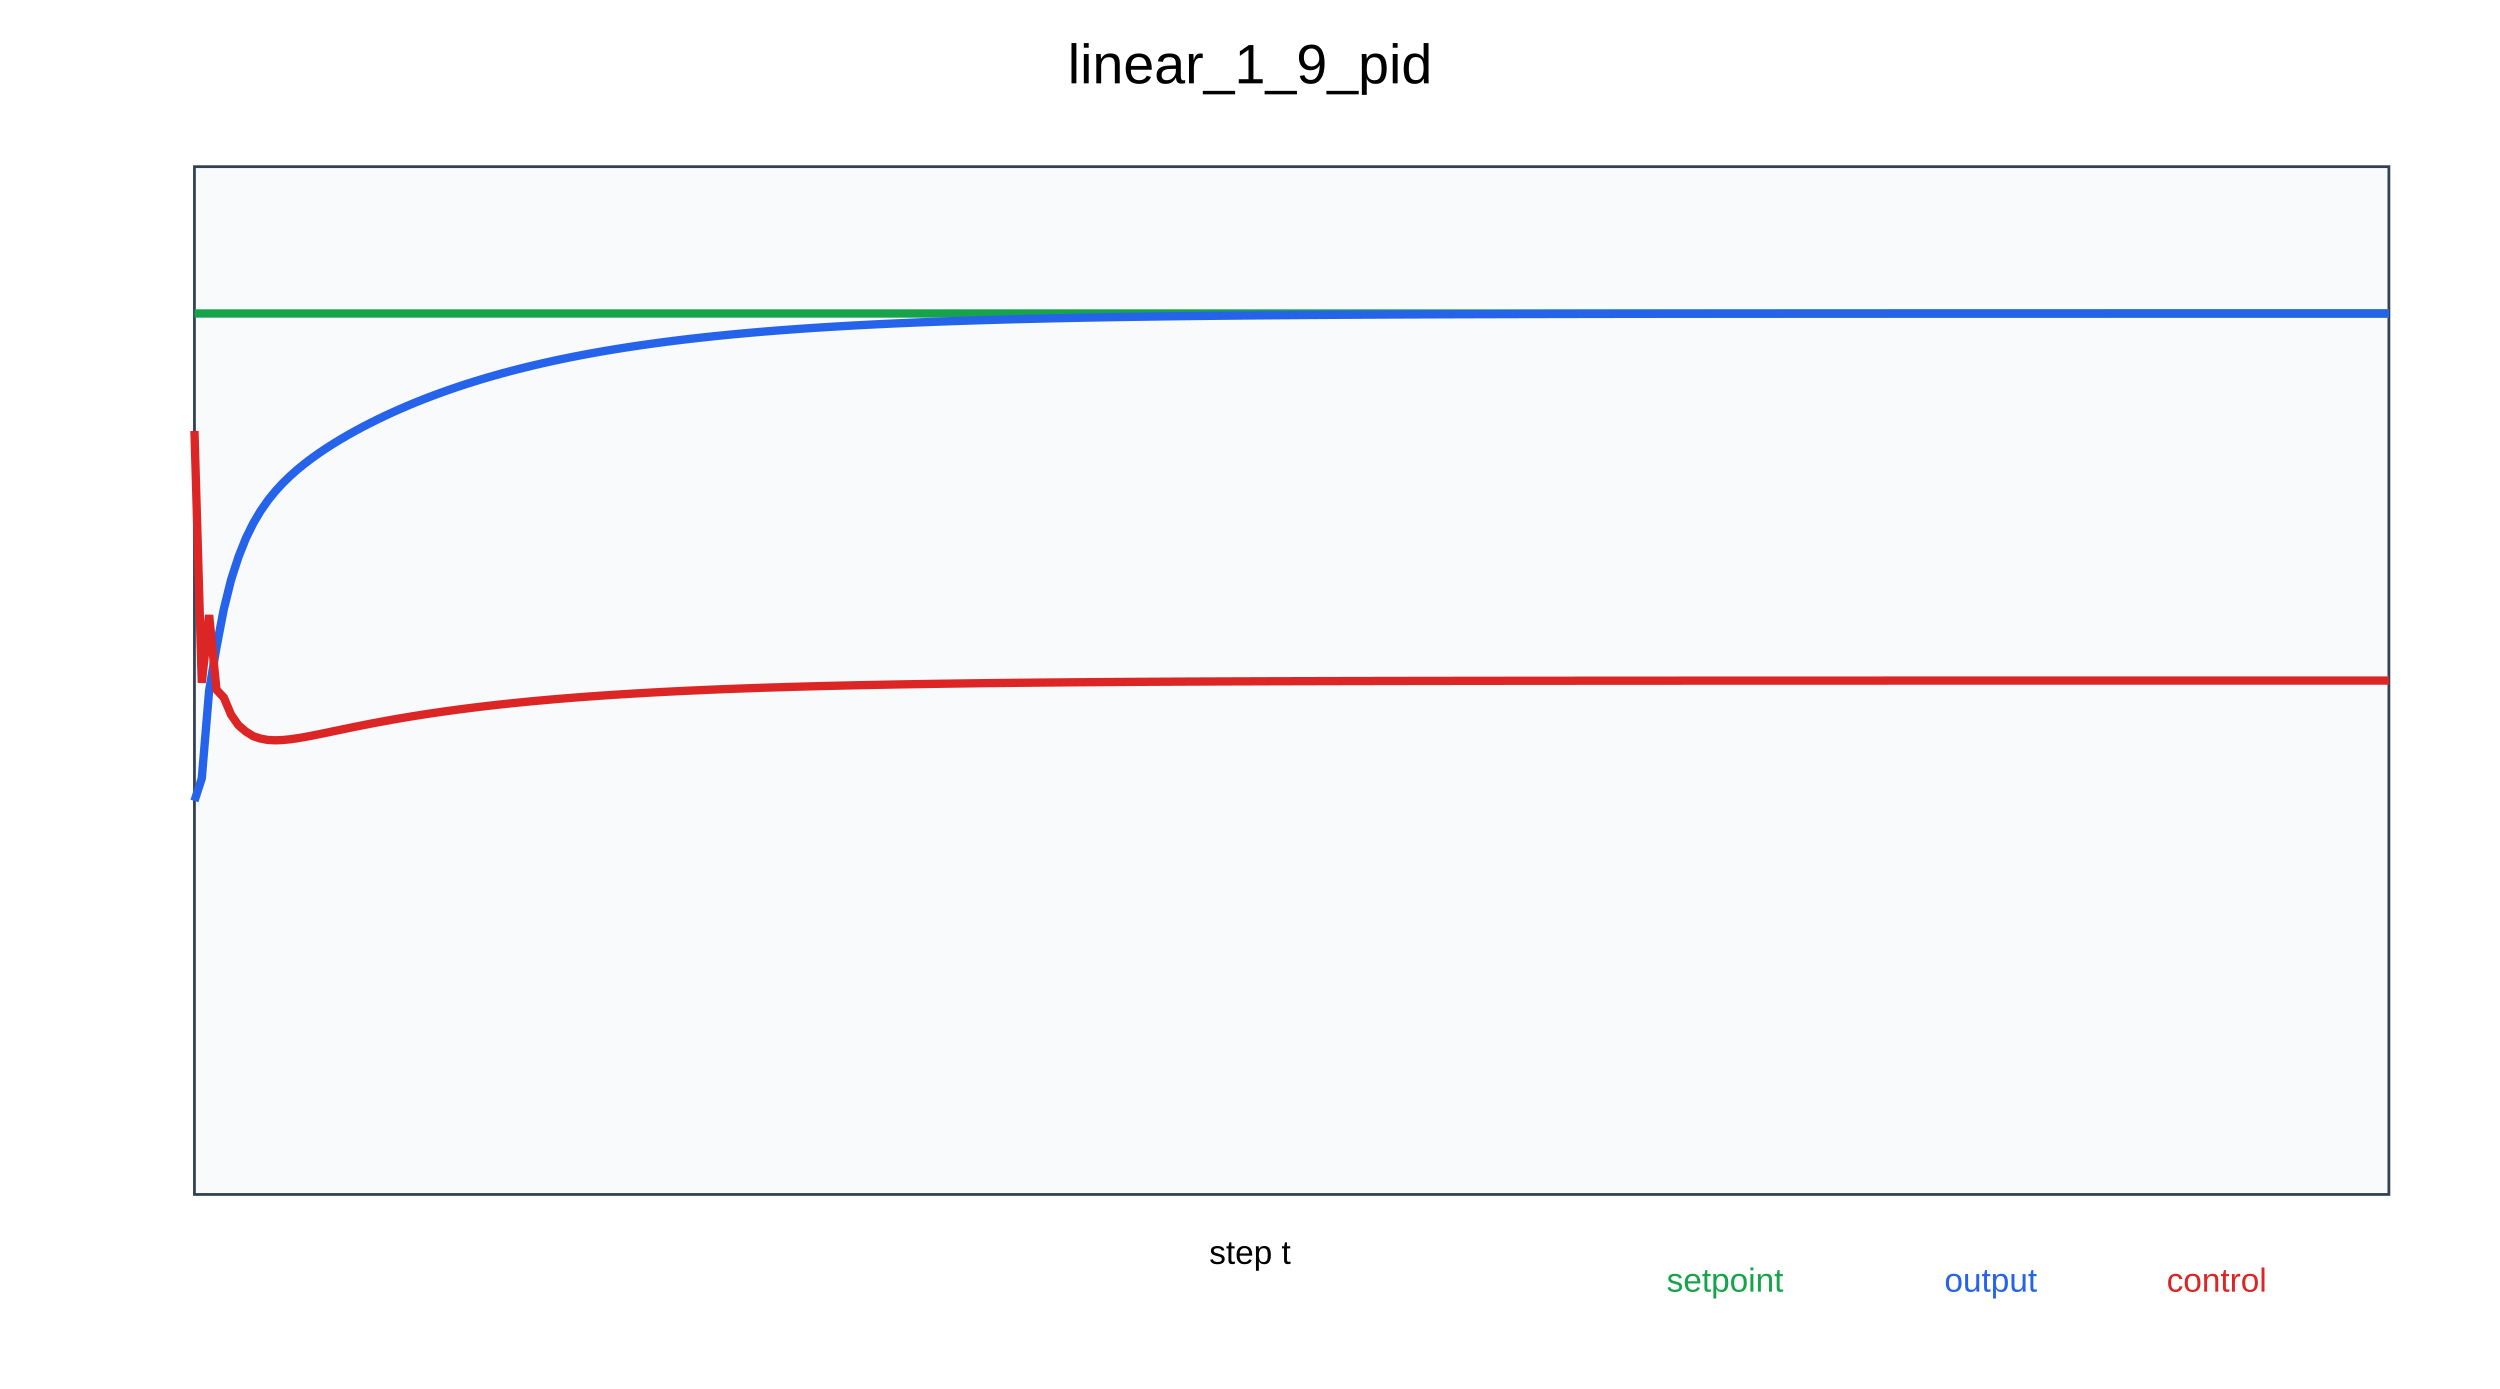
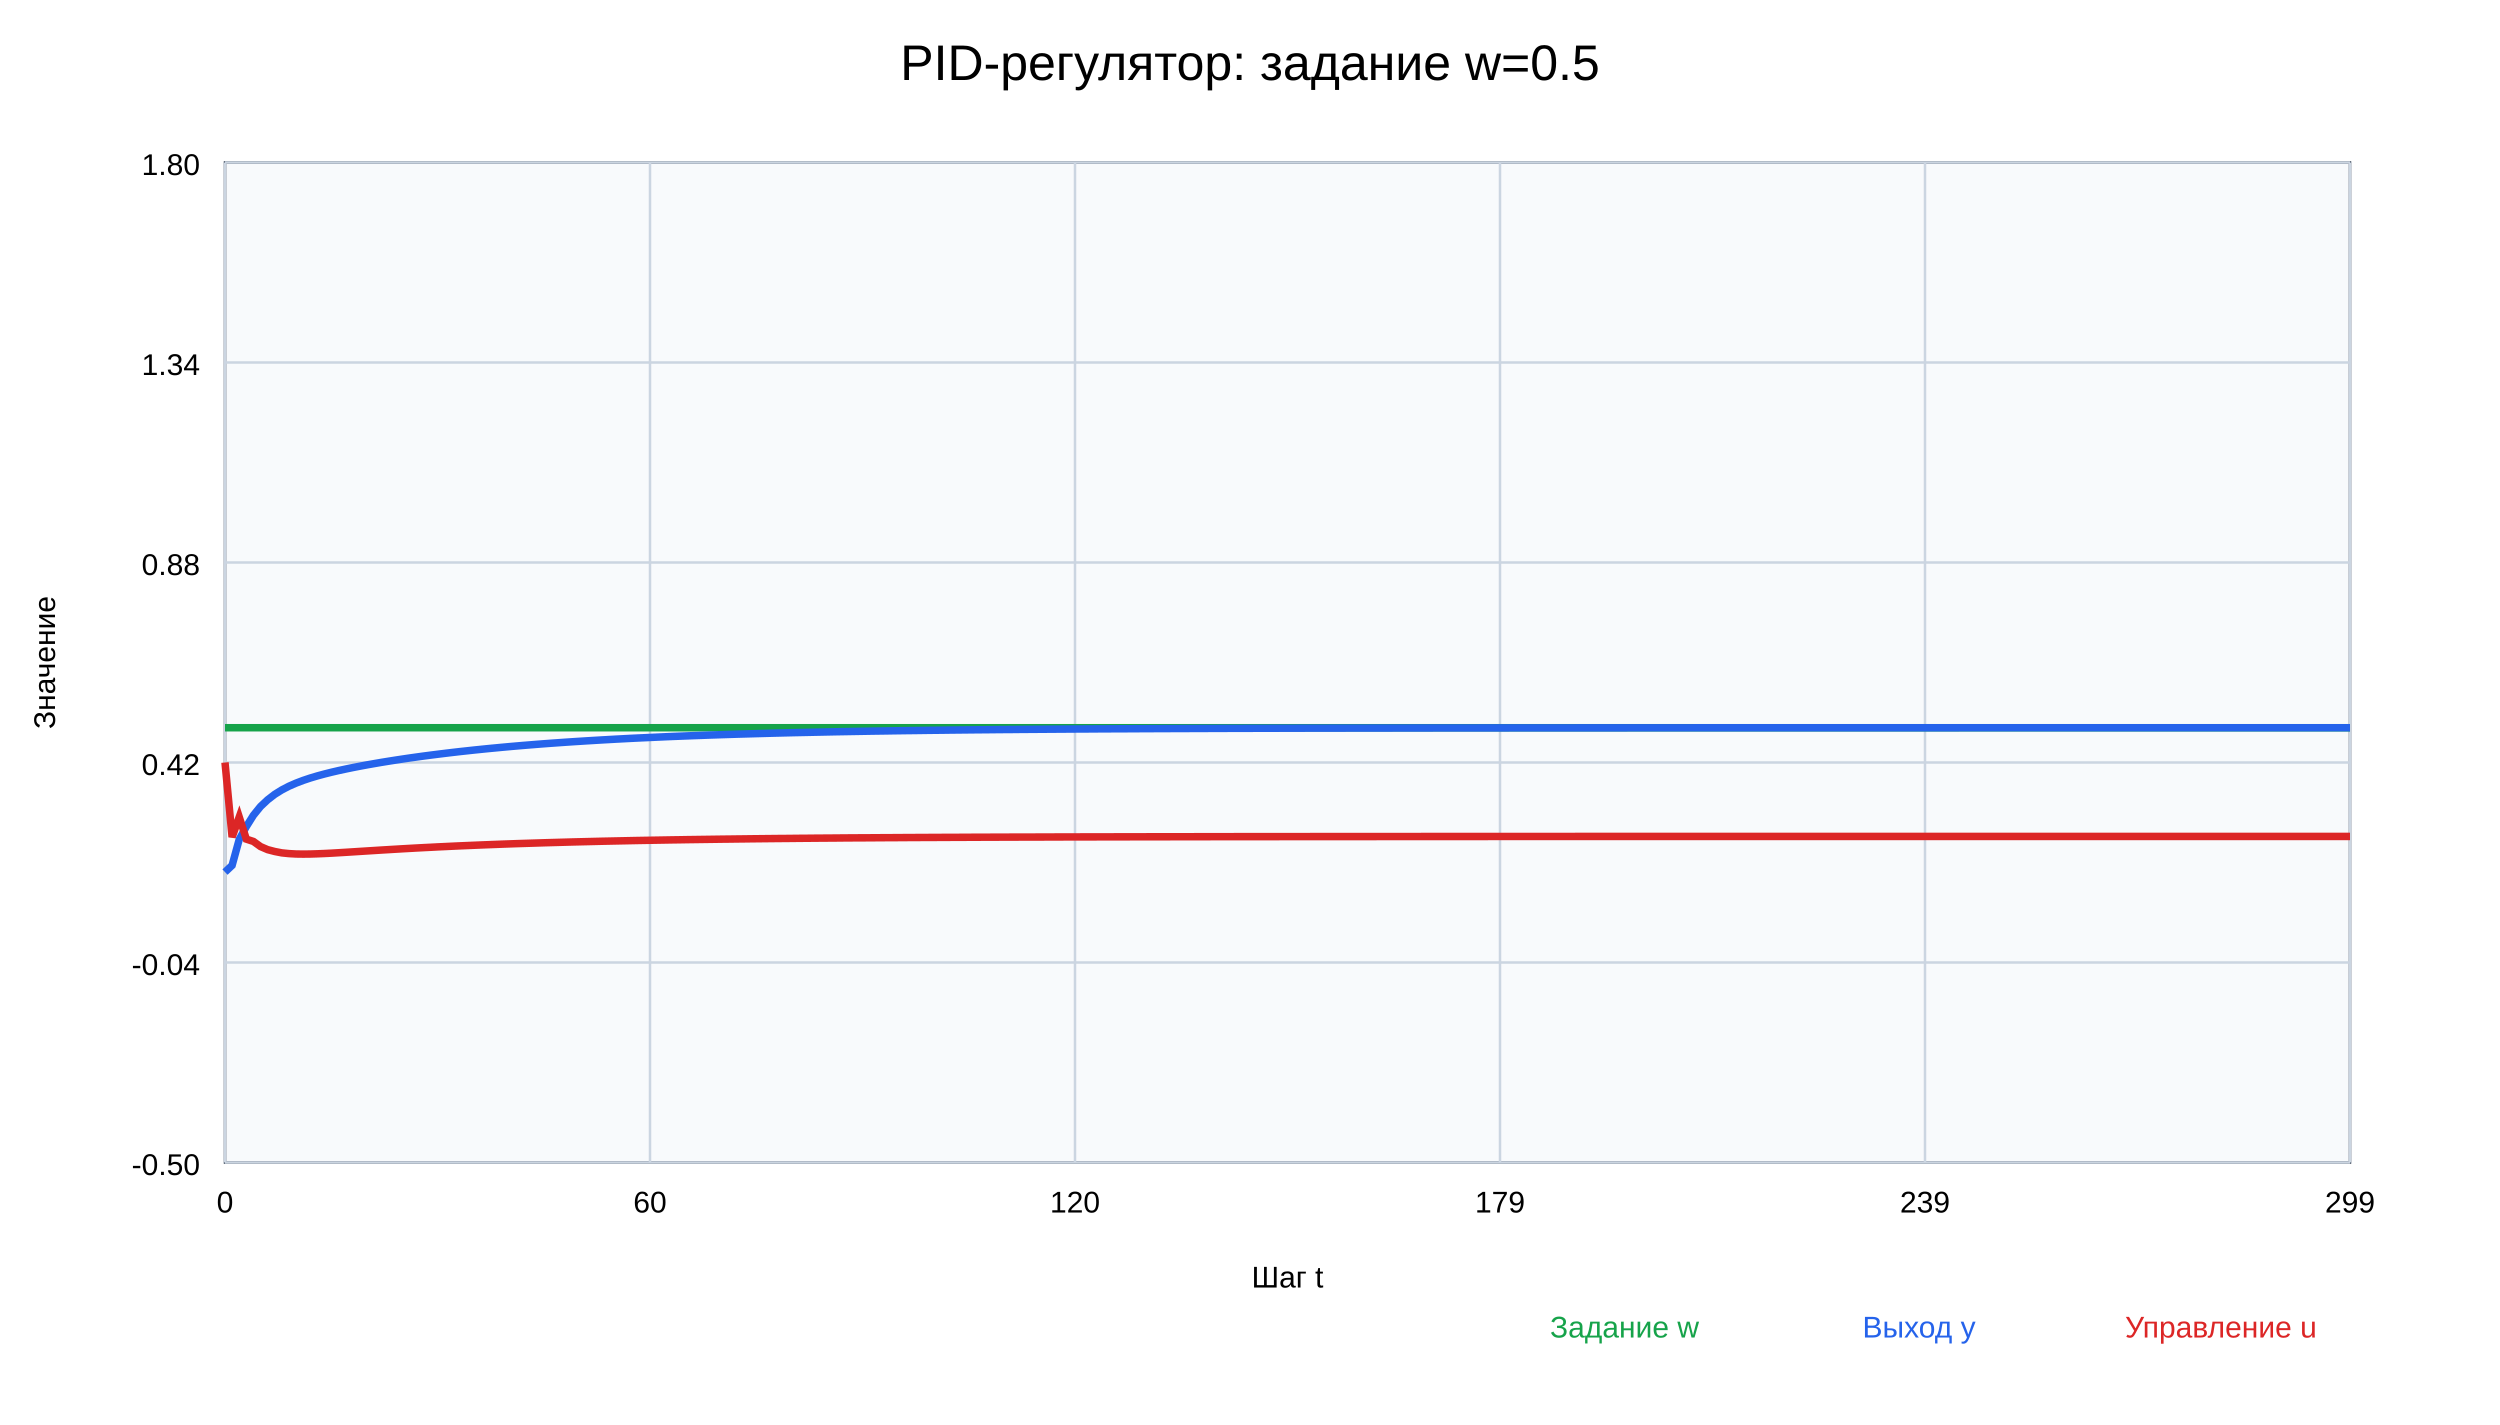
- <svg xmlns="http://www.w3.org/2000/svg" width="900" height="500">
-   <rect x="0" y="0" width="900" height="500" fill="white" />
-   <text x="450" y="30" text-anchor="middle" font-family="Arial" font-size="20">linear_1_9_pid</text>
-   <rect x="70" y="60" width="790" height="370" fill="#f8fafc" stroke="#334155" />
-   <polyline fill="none" stroke="#16a34a" stroke-width="3" points="70,112.857 72.642,112.857 75.284,112.857 77.926,112.857 80.569,112.857 83.211,112.857 85.853,112.857 88.495,112.857 91.137,112.857 93.779,112.857 96.421,112.857 99.064,112.857 101.706,112.857 104.348,112.857 106.99,112.857 109.632,112.857 112.274,112.857 114.916,112.857 117.559,112.857 120.201,112.857 122.843,112.857 125.485,112.857 128.127,112.857 130.769,112.857 133.411,112.857 136.054,112.857 138.696,112.857 141.338,112.857 143.98,112.857 146.622,112.857 149.264,112.857 151.906,112.857 154.548,112.857 157.191,112.857 159.833,112.857 162.475,112.857 165.117,112.857 167.759,112.857 170.401,112.857 173.043,112.857 175.686,112.857 178.328,112.857 180.97,112.857 183.612,112.857 186.254,112.857 188.896,112.857 191.538,112.857 194.181,112.857 196.823,112.857 199.465,112.857 202.107,112.857 204.749,112.857 207.391,112.857 210.033,112.857 212.676,112.857 215.318,112.857 217.96,112.857 220.602,112.857 223.244,112.857 225.886,112.857 228.528,112.857 231.171,112.857 233.813,112.857 236.455,112.857 239.097,112.857 241.739,112.857 244.381,112.857 247.023,112.857 249.666,112.857 252.308,112.857 254.95,112.857 257.592,112.857 260.234,112.857 262.876,112.857 265.518,112.857 268.161,112.857 270.803,112.857 273.445,112.857 276.087,112.857 278.729,112.857 281.371,112.857 284.013,112.857 286.656,112.857 289.298,112.857 291.94,112.857 294.582,112.857 297.224,112.857 299.866,112.857 302.508,112.857 305.151,112.857 307.793,112.857 310.435,112.857 313.077,112.857 315.719,112.857 318.361,112.857 321.003,112.857 323.645,112.857 326.288,112.857 328.93,112.857 331.572,112.857 334.214,112.857 336.856,112.857 339.498,112.857 342.14,112.857 344.783,112.857 347.425,112.857 350.067,112.857 352.709,112.857 355.351,112.857 357.993,112.857 360.635,112.857 363.278,112.857 365.92,112.857 368.562,112.857 371.204,112.857 373.846,112.857 376.488,112.857 379.13,112.857 381.773,112.857 384.415,112.857 387.057,112.857 389.699,112.857 392.341,112.857 394.983,112.857 397.625,112.857 400.268,112.857 402.91,112.857 405.552,112.857 408.194,112.857 410.836,112.857 413.478,112.857 416.12,112.857 418.763,112.857 421.405,112.857 424.047,112.857 426.689,112.857 429.331,112.857 431.973,112.857 434.615,112.857 437.258,112.857 439.9,112.857 442.542,112.857 445.184,112.857 447.826,112.857 450.468,112.857 453.11,112.857 455.753,112.857 458.395,112.857 461.037,112.857 463.679,112.857 466.321,112.857 468.963,112.857 471.605,112.857 474.247,112.857 476.89,112.857 479.532,112.857 482.174,112.857 484.816,112.857 487.458,112.857 490.1,112.857 492.742,112.857 495.385,112.857 498.027,112.857 500.669,112.857 503.311,112.857 505.953,112.857 508.595,112.857 511.237,112.857 513.88,112.857 516.522,112.857 519.164,112.857 521.806,112.857 524.448,112.857 527.09,112.857 529.732,112.857 532.375,112.857 535.017,112.857 537.659,112.857 540.301,112.857 542.943,112.857 545.585,112.857 548.227,112.857 550.87,112.857 553.512,112.857 556.154,112.857 558.796,112.857 561.438,112.857 564.08,112.857 566.722,112.857 569.365,112.857 572.007,112.857 574.649,112.857 577.291,112.857 579.933,112.857 582.575,112.857 585.217,112.857 587.86,112.857 590.502,112.857 593.144,112.857 595.786,112.857 598.428,112.857 601.07,112.857 603.712,112.857 606.355,112.857 608.997,112.857 611.639,112.857 614.281,112.857 616.923,112.857 619.565,112.857 622.207,112.857 624.849,112.857 627.492,112.857 630.134,112.857 632.776,112.857 635.418,112.857 638.06,112.857 640.702,112.857 643.344,112.857 645.987,112.857 648.629,112.857 651.271,112.857 653.913,112.857 656.555,112.857 659.197,112.857 661.839,112.857 664.482,112.857 667.124,112.857 669.766,112.857 672.408,112.857 675.05,112.857 677.692,112.857 680.334,112.857 682.977,112.857 685.619,112.857 688.261,112.857 690.903,112.857 693.545,112.857 696.187,112.857 698.829,112.857 701.472,112.857 704.114,112.857 706.756,112.857 709.398,112.857 712.04,112.857 714.682,112.857 717.324,112.857 719.967,112.857 722.609,112.857 725.251,112.857 727.893,112.857 730.535,112.857 733.177,112.857 735.819,112.857 738.462,112.857 741.104,112.857 743.746,112.857 746.388,112.857 749.03,112.857 751.672,112.857 754.314,112.857 756.957,112.857 759.599,112.857 762.241,112.857 764.883,112.857 767.525,112.857 770.167,112.857 772.809,112.857 775.452,112.857 778.094,112.857 780.736,112.857 783.378,112.857 786.02,112.857 788.662,112.857 791.304,112.857 793.946,112.857 796.589,112.857 799.231,112.857 801.873,112.857 804.515,112.857 807.157,112.857 809.799,112.857 812.441,112.857 815.084,112.857 817.726,112.857 820.368,112.857 823.01,112.857 825.652,112.857 828.294,112.857 830.936,112.857 833.579,112.857 836.221,112.857 838.863,112.857 841.505,112.857 844.147,112.857 846.789,112.857 849.431,112.857 852.074,112.857 854.716,112.857 857.358,112.857 860,112.857 " />
-   <polyline fill="none" stroke="#2563eb" stroke-width="3" points="70,288.343 72.642,280.207 75.284,248.625 77.926,233.075 80.569,219.298 83.211,208.634 85.853,200.499 88.495,193.818 91.137,188.452 93.779,183.969 96.421,180.177 99.064,176.902 101.706,174.019 104.348,171.44 106.99,169.097 109.632,166.944 112.274,164.941 114.916,163.065 117.559,161.293 120.201,159.61 122.843,158.007 125.485,156.473 128.127,155.001 130.769,153.587 133.411,152.227 136.054,150.916 138.696,149.651 141.338,148.431 143.98,147.253 146.622,146.115 149.264,145.016 151.906,143.953 154.548,142.926 157.191,141.934 159.833,140.974 162.475,140.046 165.117,139.149 167.759,138.282 170.401,137.443 173.043,136.632 175.686,135.848 178.328,135.09 180.97,134.356 183.612,133.647 186.254,132.962 188.896,132.299 191.538,131.658 194.181,131.038 196.823,130.438 199.465,129.858 202.107,129.298 204.749,128.755 207.391,128.231 210.033,127.724 212.676,127.234 215.318,126.76 217.96,126.301 220.602,125.858 223.244,125.429 225.886,125.014 228.528,124.614 231.171,124.226 233.813,123.851 236.455,123.488 239.097,123.138 241.739,122.799 244.381,122.471 247.023,122.154 249.666,121.847 252.308,121.551 254.95,121.264 257.592,120.987 260.234,120.719 262.876,120.46 265.518,120.209 268.161,119.966 270.803,119.732 273.445,119.505 276.087,119.286 278.729,119.074 281.371,118.869 284.013,118.671 286.656,118.479 289.298,118.294 291.94,118.114 294.582,117.941 297.224,117.773 299.866,117.611 302.508,117.454 305.151,117.303 307.793,117.156 310.435,117.014 313.077,116.877 315.719,116.745 318.361,116.616 321.003,116.493 323.645,116.373 326.288,116.257 328.93,116.145 331.572,116.036 334.214,115.931 336.856,115.83 339.498,115.732 342.14,115.637 344.783,115.545 347.425,115.457 350.067,115.371 352.709,115.288 355.351,115.208 357.993,115.13 360.635,115.055 363.278,114.983 365.92,114.913 368.562,114.845 371.204,114.78 373.846,114.716 376.488,114.655 379.13,114.596 381.773,114.538 384.415,114.483 387.057,114.429 389.699,114.377 392.341,114.327 394.983,114.279 397.625,114.232 400.268,114.186 402.91,114.143 405.552,114.1 408.194,114.059 410.836,114.02 413.478,113.981 416.12,113.944 418.763,113.908 421.405,113.874 424.047,113.84 426.689,113.808 429.331,113.776 431.973,113.746 434.615,113.717 437.258,113.688 439.9,113.661 442.542,113.635 445.184,113.609 447.826,113.584 450.468,113.56 453.11,113.537 455.753,113.515 458.395,113.493 461.037,113.472 463.679,113.452 466.321,113.432 468.963,113.413 471.605,113.395 474.247,113.377 476.89,113.36 479.532,113.343 482.174,113.327 484.816,113.312 487.458,113.297 490.1,113.282 492.742,113.268 495.385,113.255 498.027,113.242 500.669,113.229 503.311,113.217 505.953,113.205 508.595,113.193 511.237,113.182 513.88,113.171 516.522,113.161 519.164,113.151 521.806,113.141 524.448,113.132 527.09,113.123 529.732,113.114 532.375,113.106 535.017,113.098 537.659,113.09 540.301,113.082 542.943,113.075 545.585,113.067 548.227,113.06 550.87,113.054 553.512,113.047 556.154,113.041 558.796,113.035 561.438,113.029 564.08,113.023 566.722,113.018 569.365,113.013 572.007,113.007 574.649,113.003 577.291,112.998 579.933,112.993 582.575,112.989 585.217,112.984 587.86,112.98 590.502,112.976 593.144,112.972 595.786,112.968 598.428,112.965 601.07,112.961 603.712,112.958 606.355,112.954 608.997,112.951 611.639,112.948 614.281,112.945 616.923,112.942 619.565,112.939 622.207,112.937 624.849,112.934 627.492,112.931 630.134,112.929 632.776,112.927 635.418,112.924 638.06,112.922 640.702,112.92 643.344,112.918 645.987,112.916 648.629,112.914 651.271,112.912 653.913,112.91 656.555,112.909 659.197,112.907 661.839,112.905 664.482,112.904 667.124,112.902 669.766,112.901 672.408,112.899 675.05,112.898 677.692,112.896 680.334,112.895 682.977,112.894 685.619,112.893 688.261,112.892 690.903,112.89 693.545,112.889 696.187,112.888 698.829,112.887 701.472,112.886 704.114,112.885 706.756,112.884 709.398,112.883 712.04,112.883 714.682,112.882 717.324,112.881 719.967,112.88 722.609,112.879 725.251,112.879 727.893,112.878 730.535,112.877 733.177,112.877 735.819,112.876 738.462,112.875 741.104,112.875 743.746,112.874 746.388,112.874 749.03,112.873 751.672,112.873 754.314,112.872 756.957,112.872 759.599,112.871 762.241,112.871 764.883,112.87 767.525,112.87 770.167,112.869 772.809,112.869 775.452,112.869 778.094,112.868 780.736,112.868 783.378,112.867 786.02,112.867 788.662,112.867 791.304,112.866 793.946,112.866 796.589,112.866 799.231,112.866 801.873,112.865 804.515,112.865 807.157,112.865 809.799,112.864 812.441,112.864 815.084,112.864 817.726,112.864 820.368,112.864 823.01,112.863 825.652,112.863 828.294,112.863 830.936,112.863 833.579,112.863 836.221,112.862 838.863,112.862 841.505,112.862 844.147,112.862 846.789,112.862 849.431,112.862 852.074,112.861 854.716,112.861 857.358,112.861 860,112.861 " />
-   <polyline fill="none" stroke="#dc2626" stroke-width="3" points="70,155.143 72.642,245.803 75.284,221.419 77.926,248.287 80.569,251.11 83.211,257.341 85.853,261.107 88.495,263.352 91.137,265.021 93.779,265.896 96.421,266.373 99.064,266.506 101.706,266.41 104.348,266.152 106.99,265.781 109.632,265.334 112.274,264.837 114.916,264.31 117.559,263.766 120.201,263.214 122.843,262.663 125.485,262.116 128.127,261.578 130.769,261.05 133.411,260.535 136.054,260.033 138.696,259.545 141.338,259.07 143.98,258.61 146.622,258.164 149.264,257.732 151.906,257.314 154.548,256.909 157.191,256.517 159.833,256.138 162.475,255.771 165.117,255.416 167.759,255.073 170.401,254.741 173.043,254.42 175.686,254.109 178.328,253.809 180.97,253.518 183.612,253.238 186.254,252.966 188.896,252.703 191.538,252.449 194.181,252.204 196.823,251.966 199.465,251.736 202.107,251.514 204.749,251.299 207.391,251.092 210.033,250.891 212.676,250.696 215.318,250.509 217.96,250.327 220.602,250.151 223.244,249.981 225.886,249.817 228.528,249.658 231.171,249.505 233.813,249.356 236.455,249.212 239.097,249.073 241.739,248.939 244.381,248.809 247.023,248.684 249.666,248.562 252.308,248.445 254.95,248.331 257.592,248.221 260.234,248.115 262.876,248.012 265.518,247.913 268.161,247.817 270.803,247.724 273.445,247.634 276.087,247.547 278.729,247.463 281.371,247.382 284.013,247.303 286.656,247.228 289.298,247.154 291.94,247.083 294.582,247.014 297.224,246.948 299.866,246.884 302.508,246.822 305.151,246.761 307.793,246.703 310.435,246.647 313.077,246.593 315.719,246.54 318.361,246.49 321.003,246.44 323.645,246.393 326.288,246.347 328.93,246.303 331.572,246.26 334.214,246.218 336.856,246.178 339.498,246.139 342.14,246.102 344.783,246.065 347.425,246.03 350.067,245.996 352.709,245.963 355.351,245.931 357.993,245.901 360.635,245.871 363.278,245.842 365.92,245.815 368.562,245.788 371.204,245.762 373.846,245.737 376.488,245.712 379.13,245.689 381.773,245.666 384.415,245.644 387.057,245.623 389.699,245.602 392.341,245.582 394.983,245.563 397.625,245.545 400.268,245.527 402.91,245.509 405.552,245.493 408.194,245.476 410.836,245.461 413.478,245.445 416.12,245.431 418.763,245.417 421.405,245.403 424.047,245.39 426.689,245.377 429.331,245.364 431.973,245.352 434.615,245.341 437.258,245.329 439.9,245.319 442.542,245.308 445.184,245.298 447.826,245.288 450.468,245.279 453.11,245.269 455.753,245.26 458.395,245.252 461.037,245.244 463.679,245.236 466.321,245.228 468.963,245.22 471.605,245.213 474.247,245.206 476.89,245.199 479.532,245.193 482.174,245.186 484.816,245.18 487.458,245.174 490.1,245.168 492.742,245.163 495.385,245.158 498.027,245.152 500.669,245.147 503.311,245.142 505.953,245.138 508.595,245.133 511.237,245.129 513.88,245.125 516.522,245.12 519.164,245.116 521.806,245.113 524.448,245.109 527.09,245.105 529.732,245.102 532.375,245.098 535.017,245.095 537.659,245.092 540.301,245.089 542.943,245.086 545.585,245.083 548.227,245.081 550.87,245.078 553.512,245.075 556.154,245.073 558.796,245.07 561.438,245.068 564.08,245.066 566.722,245.064 569.365,245.062 572.007,245.06 574.649,245.058 577.291,245.056 579.933,245.054 582.575,245.052 585.217,245.05 587.86,245.049 590.502,245.047 593.144,245.046 595.786,245.044 598.428,245.043 601.07,245.041 603.712,245.04 606.355,245.039 608.997,245.037 611.639,245.036 614.281,245.035 616.923,245.034 619.565,245.033 622.207,245.031 624.849,245.03 627.492,245.029 630.134,245.028 632.776,245.028 635.418,245.027 638.06,245.026 640.702,245.025 643.344,245.024 645.987,245.023 648.629,245.023 651.271,245.022 653.913,245.021 656.555,245.02 659.197,245.02 661.839,245.019 664.482,245.018 667.124,245.018 669.766,245.017 672.408,245.017 675.05,245.016 677.692,245.016 680.334,245.015 682.977,245.015 685.619,245.014 688.261,245.014 690.903,245.013 693.545,245.013 696.187,245.012 698.829,245.012 701.472,245.012 704.114,245.011 706.756,245.011 709.398,245.01 712.04,245.01 714.682,245.01 717.324,245.009 719.967,245.009 722.609,245.009 725.251,245.009 727.893,245.008 730.535,245.008 733.177,245.008 735.819,245.007 738.462,245.007 741.104,245.007 743.746,245.007 746.388,245.007 749.03,245.006 751.672,245.006 754.314,245.006 756.957,245.006 759.599,245.006 762.241,245.005 764.883,245.005 767.525,245.005 770.167,245.005 772.809,245.005 775.452,245.005 778.094,245.004 780.736,245.004 783.378,245.004 786.02,245.004 788.662,245.004 791.304,245.004 793.946,245.004 796.589,245.003 799.231,245.003 801.873,245.003 804.515,245.003 807.157,245.003 809.799,245.003 812.441,245.003 815.084,245.003 817.726,245.003 820.368,245.003 823.01,245.002 825.652,245.002 828.294,245.002 830.936,245.002 833.579,245.002 836.221,245.002 838.863,245.002 841.505,245.002 844.147,245.002 846.789,245.002 849.431,245.002 852.074,245.002 854.716,245.002 857.358,245.002 860,245.002 " />
-   <text x="600" y="465" fill="#16a34a" font-family="Arial">setpoint</text>
-   <text x="700" y="465" fill="#2563eb" font-family="Arial">output</text>
-   <text x="780" y="465" fill="#dc2626" font-family="Arial">control</text>
-   <text x="450" y="455" text-anchor="middle" font-family="Arial">step t</text>
+ <svg xmlns="http://www.w3.org/2000/svg" width="1000" height="570">
+   <rect x="0" y="0" width="1000" height="570" fill="white" />
+   <text x="500" y="32" text-anchor="middle" font-family="Arial" font-size="20">PID-регулятор: задание w=0.5</text>
+   <rect x="90" y="65" width="850" height="400" fill="#f8fafc" stroke="#334155" />
+   <line x1="90.00" y1="65.00" x2="940.00" y2="65.00" stroke="#cbd5e1" />
+   <text x="80" y="70.00" text-anchor="end" font-family="Arial" font-size="12">1.80</text>
+   <line x1="90.00" y1="145.00" x2="940.00" y2="145.00" stroke="#cbd5e1" />
+   <text x="80" y="150.00" text-anchor="end" font-family="Arial" font-size="12">1.34</text>
+   <line x1="90.00" y1="225.00" x2="940.00" y2="225.00" stroke="#cbd5e1" />
+   <text x="80" y="230.00" text-anchor="end" font-family="Arial" font-size="12">0.88</text>
+   <line x1="90.00" y1="305.00" x2="940.00" y2="305.00" stroke="#cbd5e1" />
+   <text x="80" y="310.00" text-anchor="end" font-family="Arial" font-size="12">0.42</text>
+   <line x1="90.00" y1="385.00" x2="940.00" y2="385.00" stroke="#cbd5e1" />
+   <text x="80" y="390.00" text-anchor="end" font-family="Arial" font-size="12">-0.04</text>
+   <line x1="90.00" y1="465.00" x2="940.00" y2="465.00" stroke="#cbd5e1" />
+   <text x="80" y="470.00" text-anchor="end" font-family="Arial" font-size="12">-0.50</text>
+   <line x1="90.00" y1="65.00" x2="90.00" y2="465.00" stroke="#cbd5e1" />
+   <text x="90.00" y="485" text-anchor="middle" font-family="Arial" font-size="12">0</text>
+   <line x1="260.00" y1="65.00" x2="260.00" y2="465.00" stroke="#cbd5e1" />
+   <text x="260.00" y="485" text-anchor="middle" font-family="Arial" font-size="12">60</text>
+   <line x1="430.00" y1="65.00" x2="430.00" y2="465.00" stroke="#cbd5e1" />
+   <text x="430.00" y="485" text-anchor="middle" font-family="Arial" font-size="12">120</text>
+   <line x1="600.00" y1="65.00" x2="600.00" y2="465.00" stroke="#cbd5e1" />
+   <text x="600.00" y="485" text-anchor="middle" font-family="Arial" font-size="12">179</text>
+   <line x1="770.00" y1="65.00" x2="770.00" y2="465.00" stroke="#cbd5e1" />
+   <text x="770.00" y="485" text-anchor="middle" font-family="Arial" font-size="12">239</text>
+   <line x1="940.00" y1="65.00" x2="940.00" y2="465.00" stroke="#cbd5e1" />
+   <text x="940.00" y="485" text-anchor="middle" font-family="Arial" font-size="12">299</text>
+   <polyline fill="none" stroke="#16a34a" stroke-width="3" points="90.00,291.09 92.84,291.09 95.69,291.09 98.53,291.09 101.37,291.09 104.21,291.09 107.06,291.09 109.90,291.09 112.74,291.09 115.59,291.09 118.43,291.09 121.27,291.09 124.11,291.09 126.96,291.09 129.80,291.09 132.64,291.09 135.48,291.09 138.33,291.09 141.17,291.09 144.01,291.09 146.86,291.09 149.70,291.09 152.54,291.09 155.38,291.09 158.23,291.09 161.07,291.09 163.91,291.09 166.76,291.09 169.60,291.09 172.44,291.09 175.28,291.09 178.13,291.09 180.97,291.09 183.81,291.09 186.66,291.09 189.50,291.09 192.34,291.09 195.18,291.09 198.03,291.09 200.87,291.09 203.71,291.09 206.56,291.09 209.40,291.09 212.24,291.09 215.08,291.09 217.93,291.09 220.77,291.09 223.61,291.09 226.45,291.09 229.30,291.09 232.14,291.09 234.98,291.09 237.83,291.09 240.67,291.09 243.51,291.09 246.35,291.09 249.20,291.09 252.04,291.09 254.88,291.09 257.73,291.09 260.57,291.09 263.41,291.09 266.25,291.09 269.10,291.09 271.94,291.09 274.78,291.09 277.63,291.09 280.47,291.09 283.31,291.09 286.15,291.09 289.00,291.09 291.84,291.09 294.68,291.09 297.53,291.09 300.37,291.09 303.21,291.09 306.05,291.09 308.90,291.09 311.74,291.09 314.58,291.09 317.42,291.09 320.27,291.09 323.11,291.09 325.95,291.09 328.80,291.09 331.64,291.09 334.48,291.09 337.32,291.09 340.17,291.09 343.01,291.09 345.85,291.09 348.70,291.09 351.54,291.09 354.38,291.09 357.22,291.09 360.07,291.09 362.91,291.09 365.75,291.09 368.60,291.09 371.44,291.09 374.28,291.09 377.12,291.09 379.97,291.09 382.81,291.09 385.65,291.09 388.49,291.09 391.34,291.09 394.18,291.09 397.02,291.09 399.87,291.09 402.71,291.09 405.55,291.09 408.39,291.09 411.24,291.09 414.08,291.09 416.92,291.09 419.77,291.09 422.61,291.09 425.45,291.09 428.29,291.09 431.14,291.09 433.98,291.09 436.82,291.09 439.67,291.09 442.51,291.09 445.35,291.09 448.19,291.09 451.04,291.09 453.88,291.09 456.72,291.09 459.57,291.09 462.41,291.09 465.25,291.09 468.09,291.09 470.94,291.09 473.78,291.09 476.62,291.09 479.46,291.09 482.31,291.09 485.15,291.09 487.99,291.09 490.84,291.09 493.68,291.09 496.52,291.09 499.36,291.09 502.21,291.09 505.05,291.09 507.89,291.09 510.74,291.09 513.58,291.09 516.42,291.09 519.26,291.09 522.11,291.09 524.95,291.09 527.79,291.09 530.64,291.09 533.48,291.09 536.32,291.09 539.16,291.09 542.01,291.09 544.85,291.09 547.69,291.09 550.54,291.09 553.38,291.09 556.22,291.09 559.06,291.09 561.91,291.09 564.75,291.09 567.59,291.09 570.43,291.09 573.28,291.09 576.12,291.09 578.96,291.09 581.81,291.09 584.65,291.09 587.49,291.09 590.33,291.09 593.18,291.09 596.02,291.09 598.86,291.09 601.71,291.09 604.55,291.09 607.39,291.09 610.23,291.09 613.08,291.09 615.92,291.09 618.76,291.09 621.61,291.09 624.45,291.09 627.29,291.09 630.13,291.09 632.98,291.09 635.82,291.09 638.66,291.09 641.51,291.09 644.35,291.09 647.19,291.09 650.03,291.09 652.88,291.09 655.72,291.09 658.56,291.09 661.40,291.09 664.25,291.09 667.09,291.09 669.93,291.09 672.78,291.09 675.62,291.09 678.46,291.09 681.30,291.09 684.15,291.09 686.99,291.09 689.83,291.09 692.68,291.09 695.52,291.09 698.36,291.09 701.20,291.09 704.05,291.09 706.89,291.09 709.73,291.09 712.58,291.09 715.42,291.09 718.26,291.09 721.10,291.09 723.95,291.09 726.79,291.09 729.63,291.09 732.47,291.09 735.32,291.09 738.16,291.09 741.00,291.09 743.85,291.09 746.69,291.09 749.53,291.09 752.37,291.09 755.22,291.09 758.06,291.09 760.90,291.09 763.75,291.09 766.59,291.09 769.43,291.09 772.27,291.09 775.12,291.09 777.96,291.09 780.80,291.09 783.65,291.09 786.49,291.09 789.33,291.09 792.17,291.09 795.02,291.09 797.86,291.09 800.70,291.09 803.55,291.09 806.39,291.09 809.23,291.09 812.07,291.09 814.92,291.09 817.76,291.09 820.60,291.09 823.44,291.09 826.29,291.09 829.13,291.09 831.97,291.09 834.82,291.09 837.66,291.09 840.50,291.09 843.34,291.09 846.19,291.09 849.03,291.09 851.87,291.09 854.72,291.09 857.56,291.09 860.40,291.09 863.24,291.09 866.09,291.09 868.93,291.09 871.77,291.09 874.62,291.09 877.46,291.09 880.30,291.09 883.14,291.09 885.99,291.09 888.83,291.09 891.67,291.09 894.52,291.09 897.36,291.09 900.20,291.09 903.04,291.09 905.89,291.09 908.73,291.09 911.57,291.09 914.41,291.09 917.26,291.09 920.10,291.09 922.94,291.09 925.79,291.09 928.63,291.09 931.47,291.09 934.31,291.09 937.16,291.09 940.00,291.09 " />
+   <polyline fill="none" stroke="#2563eb" stroke-width="3" points="90.00,348.83 92.84,346.15 95.69,335.76 98.53,330.64 101.37,326.11 104.21,322.60 107.06,319.92 109.90,317.73 112.74,315.96 115.59,314.48 118.43,313.24 121.27,312.16 124.11,311.21 126.96,310.36 129.80,309.59 132.64,308.88 135.48,308.22 138.33,307.61 141.17,307.02 144.01,306.47 146.86,305.94 149.70,305.44 152.54,304.95 155.38,304.49 158.23,304.04 161.07,303.61 163.91,303.19 166.76,302.79 169.60,302.40 172.44,302.03 175.28,301.67 178.13,301.32 180.97,300.98 183.81,300.65 186.66,300.34 189.50,300.03 192.34,299.74 195.18,299.45 198.03,299.18 200.87,298.91 203.71,298.65 206.56,298.40 209.40,298.16 212.24,297.93 215.08,297.70 217.93,297.48 220.77,297.27 223.61,297.07 226.45,296.87 229.30,296.68 232.14,296.50 234.98,296.32 237.83,296.15 240.67,295.98 243.51,295.82 246.35,295.66 249.20,295.51 252.04,295.36 254.88,295.22 257.73,295.09 260.57,294.96 263.41,294.83 266.25,294.70 269.10,294.58 271.94,294.47 274.78,294.36 277.63,294.25 280.47,294.15 283.31,294.04 286.15,293.95 289.00,293.85 291.84,293.76 294.68,293.67 297.53,293.59 300.37,293.51 303.21,293.43 306.05,293.35 308.90,293.27 311.74,293.20 314.58,293.13 317.42,293.06 320.27,293.00 323.11,292.94 325.95,292.88 328.80,292.82 331.64,292.76 334.48,292.70 337.32,292.65 340.17,292.60 343.01,292.55 345.85,292.50 348.70,292.45 351.54,292.41 354.38,292.37 357.22,292.32 360.07,292.28 362.91,292.24 365.75,292.21 368.60,292.17 371.44,292.13 374.28,292.10 377.12,292.07 379.97,292.03 382.81,292.00 385.65,291.97 388.49,291.94 391.34,291.91 394.18,291.89 397.02,291.86 399.87,291.83 402.71,291.81 405.55,291.79 408.39,291.76 411.24,291.74 414.08,291.72 416.92,291.70 419.77,291.68 422.61,291.66 425.45,291.64 428.29,291.62 431.14,291.60 433.98,291.59 436.82,291.57 439.67,291.55 442.51,291.54 445.35,291.52 448.19,291.51 451.04,291.50 453.88,291.48 456.72,291.47 459.57,291.46 462.41,291.44 465.25,291.43 468.09,291.42 470.94,291.41 473.78,291.40 476.62,291.39 479.46,291.38 482.31,291.37 485.15,291.36 487.99,291.35 490.84,291.34 493.68,291.33 496.52,291.33 499.36,291.32 502.21,291.31 505.05,291.30 507.89,291.30 510.74,291.29 513.58,291.28 516.42,291.28 519.26,291.27 522.11,291.26 524.95,291.26 527.79,291.25 530.64,291.25 533.48,291.24 536.32,291.24 539.16,291.23 542.01,291.23 544.85,291.22 547.69,291.22 550.54,291.21 553.38,291.21 556.22,291.21 559.06,291.20 561.91,291.20 564.75,291.19 567.59,291.19 570.43,291.19 573.28,291.18 576.12,291.18 578.96,291.18 581.81,291.17 584.65,291.17 587.49,291.17 590.33,291.17 593.18,291.16 596.02,291.16 598.86,291.16 601.71,291.16 604.55,291.15 607.39,291.15 610.23,291.15 613.08,291.15 615.92,291.15 618.76,291.14 621.61,291.14 624.45,291.14 627.29,291.14 630.13,291.14 632.98,291.13 635.82,291.13 638.66,291.13 641.51,291.13 644.35,291.13 647.19,291.13 650.03,291.13 652.88,291.12 655.72,291.12 658.56,291.12 661.40,291.12 664.25,291.12 667.09,291.12 669.93,291.12 672.78,291.12 675.62,291.12 678.46,291.11 681.30,291.11 684.15,291.11 686.99,291.11 689.83,291.11 692.68,291.11 695.52,291.11 698.36,291.11 701.20,291.11 704.05,291.11 706.89,291.11 709.73,291.11 712.58,291.11 715.42,291.11 718.26,291.10 721.10,291.10 723.95,291.10 726.79,291.10 729.63,291.10 732.47,291.10 735.32,291.10 738.16,291.10 741.00,291.10 743.85,291.10 746.69,291.10 749.53,291.10 752.37,291.10 755.22,291.10 758.06,291.10 760.90,291.10 763.75,291.10 766.59,291.10 769.43,291.10 772.27,291.10 775.12,291.10 777.96,291.10 780.80,291.10 783.65,291.10 786.49,291.09 789.33,291.09 792.17,291.09 795.02,291.09 797.86,291.09 800.70,291.09 803.55,291.09 806.39,291.09 809.23,291.09 812.07,291.09 814.92,291.09 817.76,291.09 820.60,291.09 823.44,291.09 826.29,291.09 829.13,291.09 831.97,291.09 834.82,291.09 837.66,291.09 840.50,291.09 843.34,291.09 846.19,291.09 849.03,291.09 851.87,291.09 854.72,291.09 857.56,291.09 860.40,291.09 863.24,291.09 866.09,291.09 868.93,291.09 871.77,291.09 874.62,291.09 877.46,291.09 880.30,291.09 883.14,291.09 885.99,291.09 888.83,291.09 891.67,291.09 894.52,291.09 897.36,291.09 900.20,291.09 903.04,291.09 905.89,291.09 908.73,291.09 911.57,291.09 914.41,291.09 917.26,291.09 920.10,291.09 922.94,291.09 925.79,291.09 928.63,291.09 931.47,291.09 934.31,291.09 937.16,291.09 940.00,291.09 " />
+   <polyline fill="none" stroke="#dc2626" stroke-width="3" points="90.00,305.00 92.84,334.83 95.69,326.81 98.53,335.65 101.37,336.58 104.21,338.63 107.06,339.86 109.90,340.60 112.74,341.15 115.59,341.44 118.43,341.60 121.27,341.64 124.11,341.61 126.96,341.52 129.80,341.40 132.64,341.26 135.48,341.09 138.33,340.92 141.17,340.74 144.01,340.56 146.86,340.38 149.70,340.20 152.54,340.02 155.38,339.85 158.23,339.68 161.07,339.51 163.91,339.35 166.76,339.19 169.60,339.04 172.44,338.90 175.28,338.75 178.13,338.62 180.97,338.48 183.81,338.35 186.66,338.23 189.50,338.11 192.34,337.99 195.18,337.88 198.03,337.77 200.87,337.66 203.71,337.56 206.56,337.46 209.40,337.37 212.24,337.28 215.08,337.19 217.93,337.10 220.77,337.02 223.61,336.94 226.45,336.86 229.30,336.78 232.14,336.71 234.98,336.64 237.83,336.57 240.67,336.50 243.51,336.44 246.35,336.38 249.20,336.32 252.04,336.26 254.88,336.20 257.73,336.15 260.57,336.10 263.41,336.05 266.25,336.00 269.10,335.95 271.94,335.91 274.78,335.86 277.63,335.82 280.47,335.78 283.31,335.74 286.15,335.70 289.00,335.66 291.84,335.63 294.68,335.59 297.53,335.56 300.37,335.52 303.21,335.49 306.05,335.46 308.90,335.43 311.74,335.40 314.58,335.38 317.42,335.35 320.27,335.32 323.11,335.30 325.95,335.27 328.80,335.25 331.64,335.23 334.48,335.21 337.32,335.18 340.17,335.16 343.01,335.14 345.85,335.13 348.70,335.11 351.54,335.09 354.38,335.07 357.22,335.06 360.07,335.04 362.91,335.02 365.75,335.01 368.60,334.99 371.44,334.98 374.28,334.97 377.12,334.95 379.97,334.94 382.81,334.93 385.65,334.92 388.49,334.90 391.34,334.89 394.18,334.88 397.02,334.87 399.87,334.86 402.71,334.85 405.55,334.84 408.39,334.83 411.24,334.82 414.08,334.82 416.92,334.81 419.77,334.80 422.61,334.79 425.45,334.78 428.29,334.78 431.14,334.77 433.98,334.76 436.82,334.76 439.67,334.75 442.51,334.74 445.35,334.74 448.19,334.73 451.04,334.73 453.88,334.72 456.72,334.72 459.57,334.71 462.41,334.71 465.25,334.70 468.09,334.70 470.94,334.69 473.78,334.69 476.62,334.69 479.46,334.68 482.31,334.68 485.15,334.67 487.99,334.67 490.84,334.67 493.68,334.66 496.52,334.66 499.36,334.66 502.21,334.65 505.05,334.65 507.89,334.65 510.74,334.65 513.58,334.64 516.42,334.64 519.26,334.64 522.11,334.64 524.95,334.63 527.79,334.63 530.64,334.63 533.48,334.63 536.32,334.62 539.16,334.62 542.01,334.62 544.85,334.62 547.69,334.62 550.54,334.62 553.38,334.61 556.22,334.61 559.06,334.61 561.91,334.61 564.75,334.61 567.59,334.61 570.43,334.60 573.28,334.60 576.12,334.60 578.96,334.60 581.81,334.60 584.65,334.60 587.49,334.60 590.33,334.60 593.18,334.60 596.02,334.59 598.86,334.59 601.71,334.59 604.55,334.59 607.39,334.59 610.23,334.59 613.08,334.59 615.92,334.59 618.76,334.59 621.61,334.59 624.45,334.59 627.29,334.59 630.13,334.58 632.98,334.58 635.82,334.58 638.66,334.58 641.51,334.58 644.35,334.58 647.19,334.58 650.03,334.58 652.88,334.58 655.72,334.58 658.56,334.58 661.40,334.58 664.25,334.58 667.09,334.58 669.93,334.58 672.78,334.58 675.62,334.58 678.46,334.58 681.30,334.58 684.15,334.58 686.99,334.58 689.83,334.57 692.68,334.57 695.52,334.57 698.36,334.57 701.20,334.57 704.05,334.57 706.89,334.57 709.73,334.57 712.58,334.57 715.42,334.57 718.26,334.57 721.10,334.57 723.95,334.57 726.79,334.57 729.63,334.57 732.47,334.57 735.32,334.57 738.16,334.57 741.00,334.57 743.85,334.57 746.69,334.57 749.53,334.57 752.37,334.57 755.22,334.57 758.06,334.57 760.90,334.57 763.75,334.57 766.59,334.57 769.43,334.57 772.27,334.57 775.12,334.57 777.96,334.57 780.80,334.57 783.65,334.57 786.49,334.57 789.33,334.57 792.17,334.57 795.02,334.57 797.86,334.57 800.70,334.57 803.55,334.57 806.39,334.57 809.23,334.57 812.07,334.57 814.92,334.57 817.76,334.57 820.60,334.57 823.44,334.57 826.29,334.57 829.13,334.57 831.97,334.57 834.82,334.57 837.66,334.57 840.50,334.57 843.34,334.57 846.19,334.57 849.03,334.57 851.87,334.57 854.72,334.57 857.56,334.57 860.40,334.57 863.24,334.57 866.09,334.57 868.93,334.57 871.77,334.57 874.62,334.57 877.46,334.57 880.30,334.57 883.14,334.57 885.99,334.57 888.83,334.57 891.67,334.57 894.52,334.57 897.36,334.57 900.20,334.57 903.04,334.57 905.89,334.57 908.73,334.57 911.57,334.57 914.41,334.57 917.26,334.57 920.10,334.57 922.94,334.57 925.79,334.57 928.63,334.57 931.47,334.57 934.31,334.57 937.16,334.57 940.00,334.57 " />
+   <text x="620" y="535" fill="#16a34a" font-family="Arial">Задание w</text>
+   <text x="745" y="535" fill="#2563eb" font-family="Arial">Выход y</text>
+   <text x="850" y="535" fill="#dc2626" font-family="Arial">Управление u</text>
+   <text x="515" y="515" text-anchor="middle" font-family="Arial">Шаг t</text>
+   <text x="22" y="265" text-anchor="middle" font-family="Arial" transform="rotate(-90 22 265)">Значение</text>
</svg>
